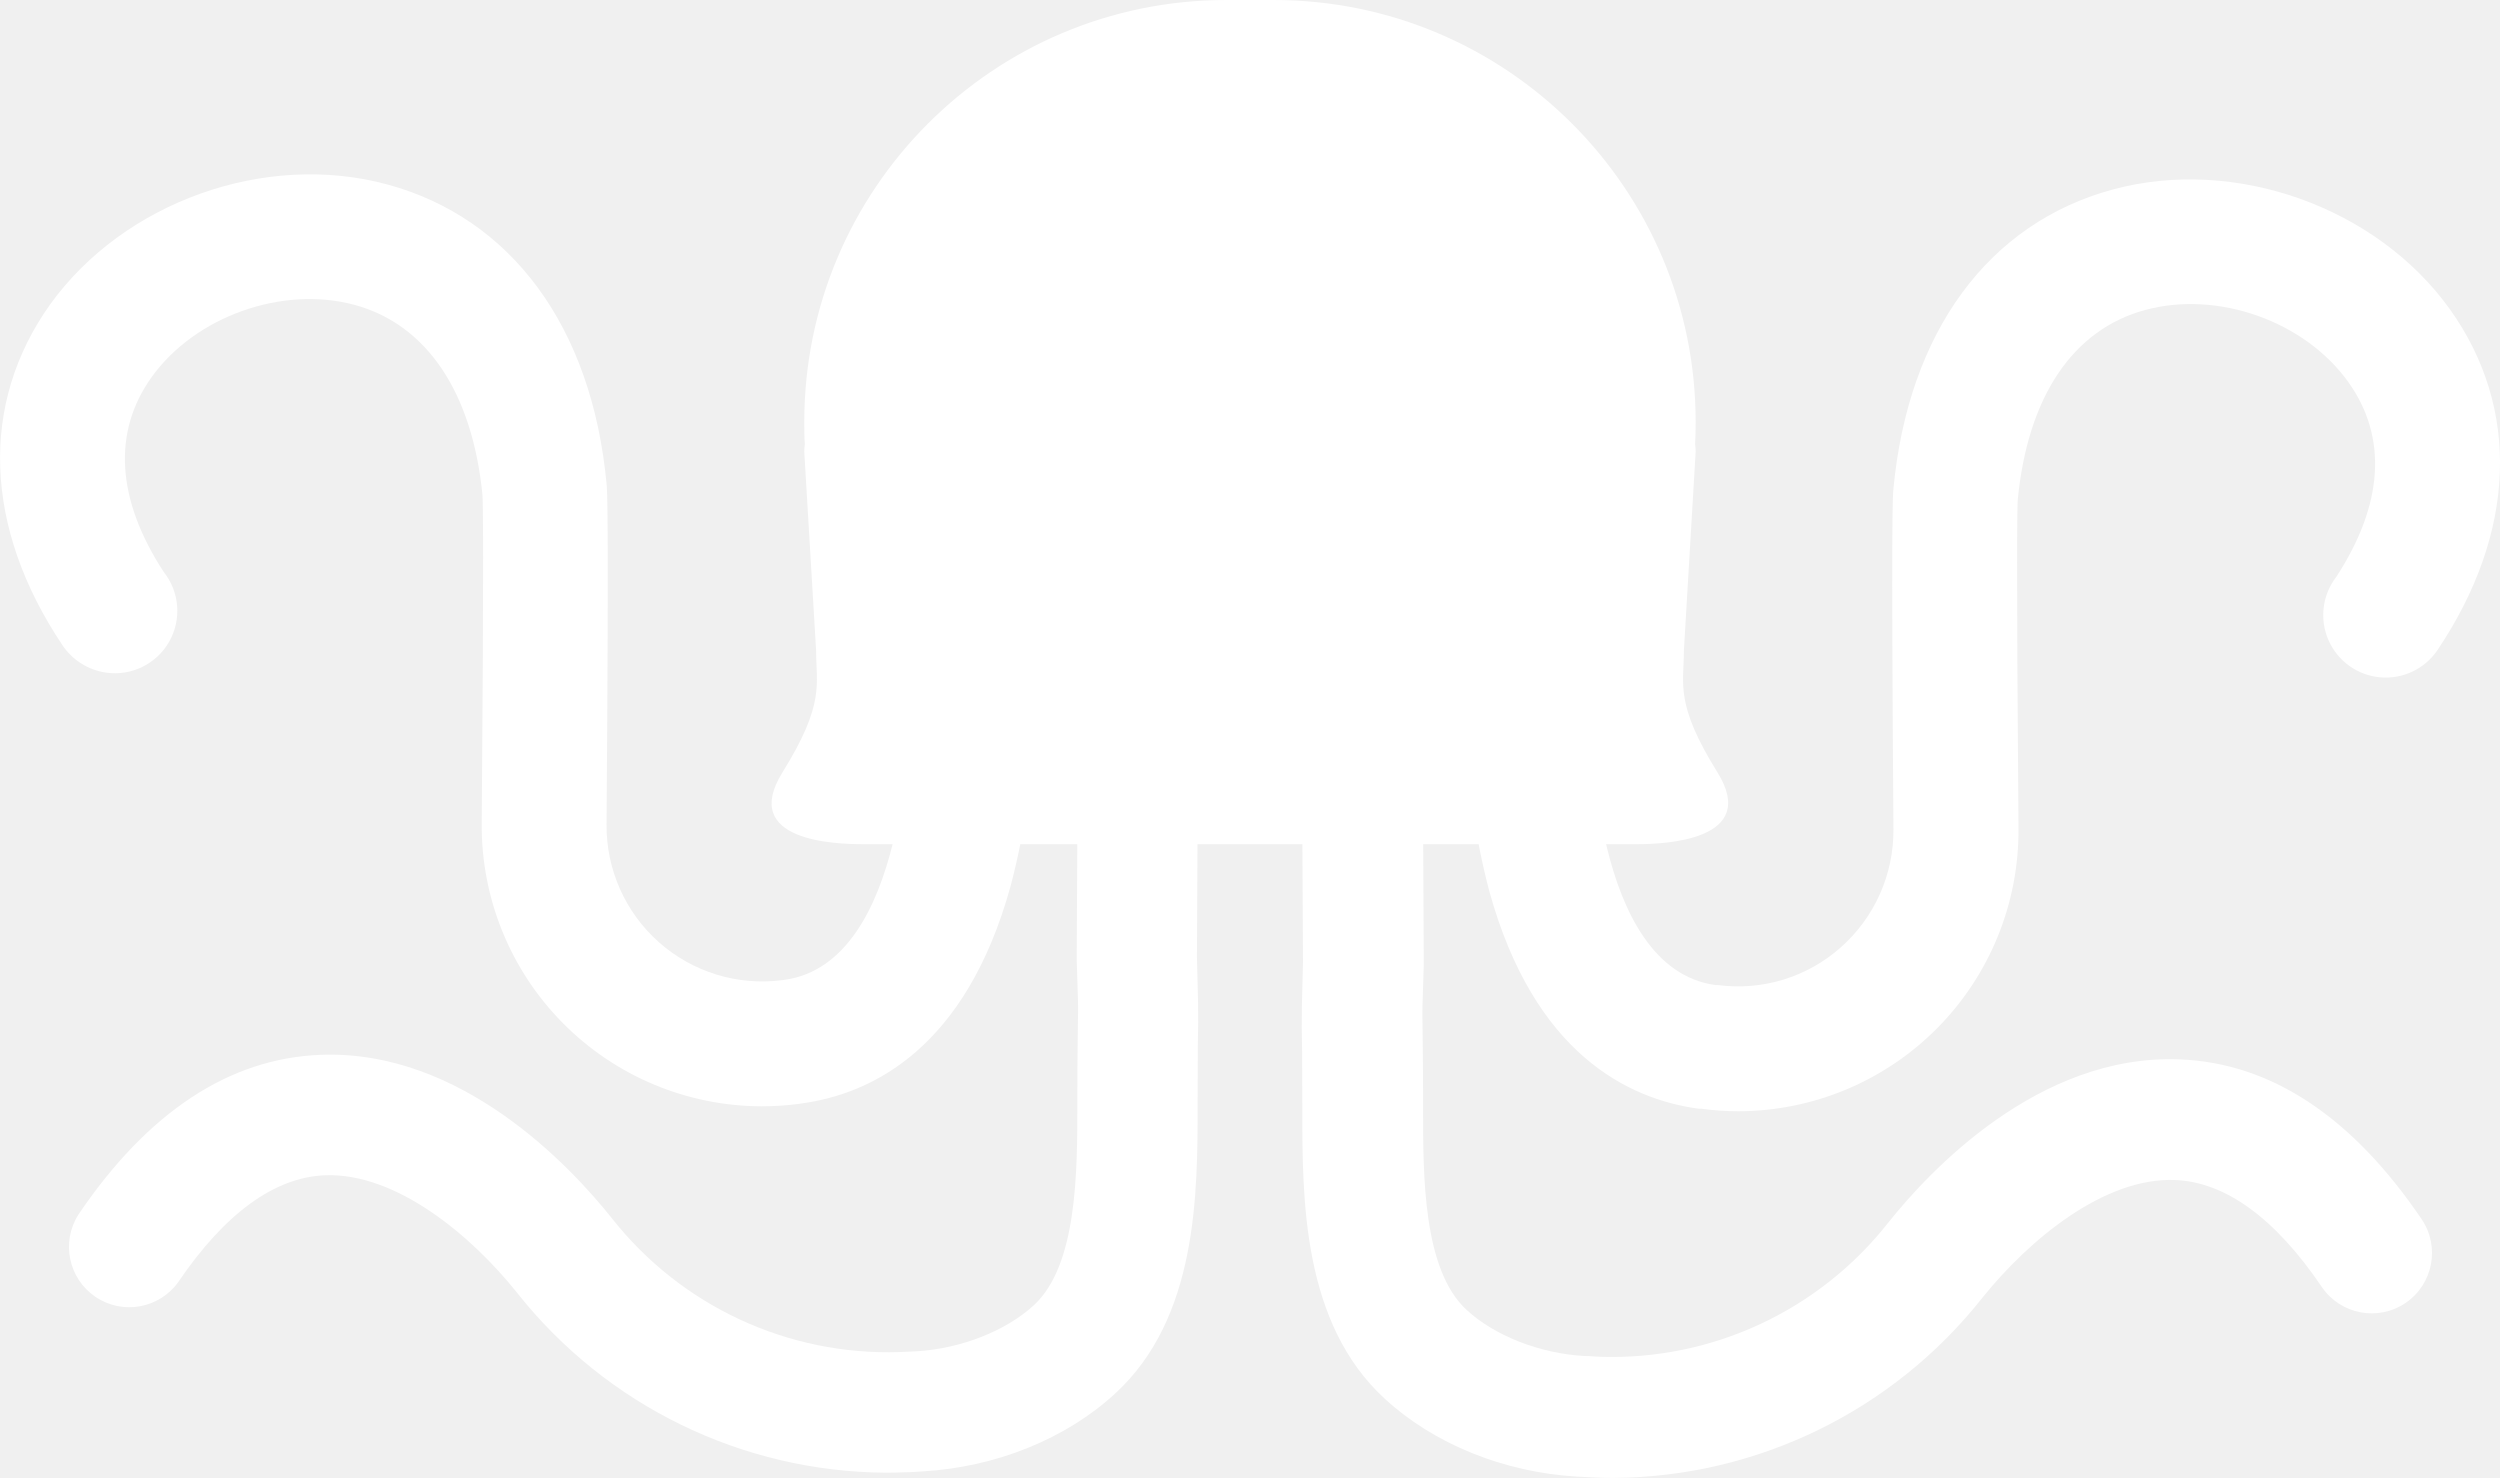
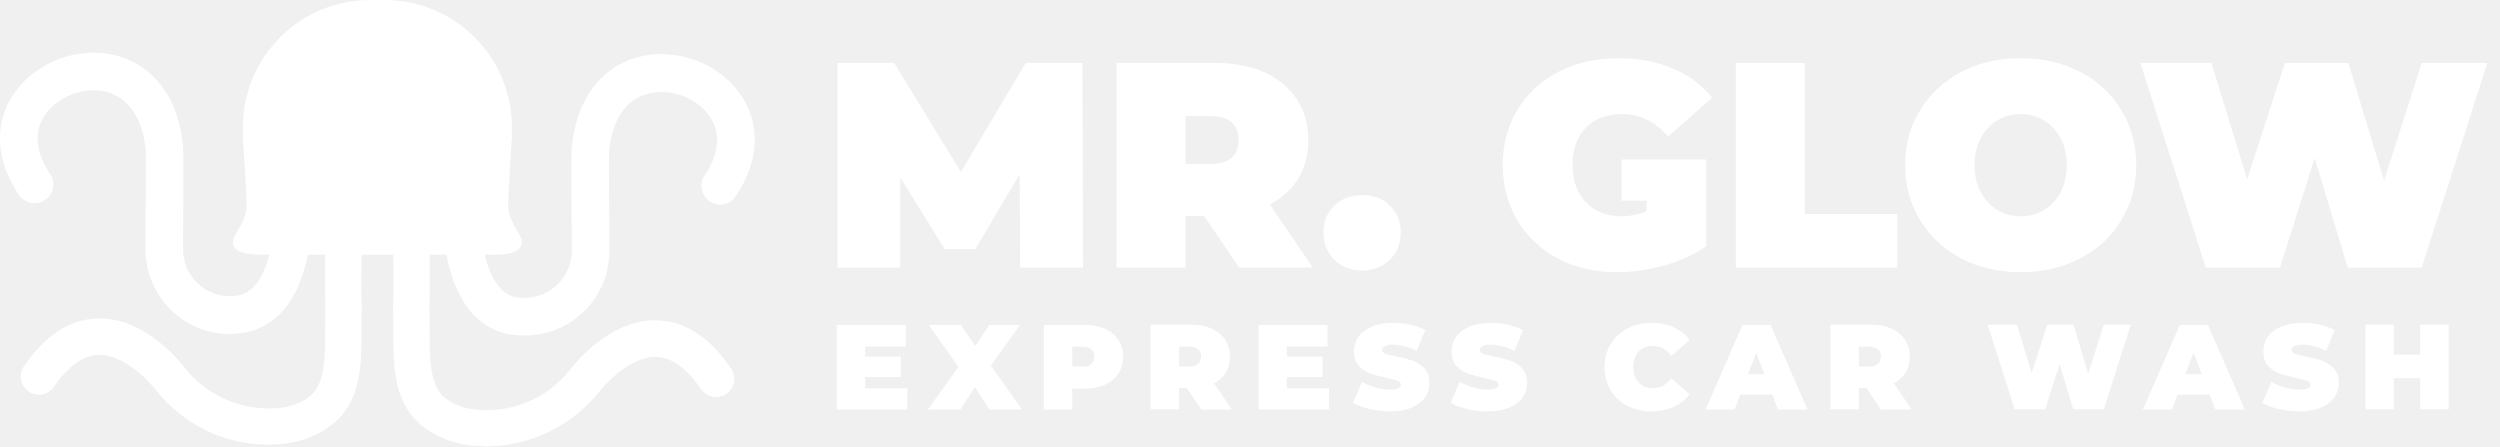
- <svg xmlns="http://www.w3.org/2000/svg" viewBox="0 0 363.28 214.76">
-   <defs>
-     <style>.cls-1{fill:#fff;}</style>
-   </defs>
-   <g id="Layer_2" data-name="Layer 2">
-     <g id="Layer_1-2" data-name="Layer 1">
-       <path class="cls-1" d="M128.71,214q1.36,0,2.73-.06c.92,0,1.81-.08,2.66-.13,10.63-.62,20.81-4.74,27.93-11.3,12-11,12-29,12-42.15v-.84c0-6.87.05-9.47.08-11,0-2.4,0-2.76-.18-9.44l.2-41.68a8.76,8.76,0,0,0-8.71-8.8h0a8.76,8.76,0,0,0-8.75,8.72l-.21,41.84c0,.12,0,.23,0,.35.22,6.54.22,6.66.18,8.67,0,1.62-.09,4.33-.09,11.37v.85c0,9.89,0,23.43-6.31,29.26-4.08,3.75-10.62,6.32-17.08,6.7l-2.38.11A51.09,51.09,0,0,1,88.89,177c-5.9-7.4-21.81-24.53-42.33-23.72-13.26.52-25.1,8.33-35.17,23.22a8.76,8.76,0,0,0,14.5,9.82c6.78-10,14-15.25,21.35-15.54,10.22-.39,21.14,8.59,27.95,17.14A68.88,68.88,0,0,0,128.71,214Z" />
-       <path class="cls-1" d="M110.68,160.76A40.77,40.77,0,0,1,70,119.62c.33-40.39.17-46.7.11-47.67C68.64,57,62,47.14,51.51,44.3S28.35,46,22.05,54.78c-5.74,8-5.13,17.79,1.74,28.33a9.07,9.07,0,0,1-8.32,14.64,9.22,9.22,0,0,1-6.4-4C-2.37,76.68-3,58.62,7.3,44.22,18,29.35,38.53,22,56.23,26.79,74.34,31.68,86,47.53,88.14,70.28c.1,1.07.34,3.56,0,49.49a22.62,22.62,0,0,0,25.51,22.66l.35-.05c18-2.45,18-37.83,18-38.19a9.07,9.07,0,0,1,18.13-.29,97.69,97.69,0,0,1-3.28,24.86c-6.5,23.57-20.12,30.19-30.4,31.59l-.39.06A41.64,41.64,0,0,1,110.68,160.76Z" />
-       <path class="cls-1" d="M234.56,214.76c-.91,0-1.81,0-2.73-.06l-2.66-.13c-10.63-.62-20.8-4.74-27.93-11.3-12-11-12-29-12-42.16v-.84c0-6.86-.05-9.47-.08-11,0-2.4,0-2.76.18-9.44l-.21-41.68a8.76,8.76,0,0,1,8.72-8.8h0A8.76,8.76,0,0,1,206.69,98l.2,41.85v.34c-.22,6.54-.22,6.66-.18,8.68,0,1.62.08,4.32.08,11.36v.85c0,9.89,0,23.44,6.32,29.26,4.07,3.76,10.62,6.33,17.08,6.7.76,0,1.55.09,2.38.12a51.13,51.13,0,0,0,41.82-19.5c5.9-7.4,21.81-24.53,42.33-23.72,13.26.51,25.09,8.33,35.17,23.22A8.76,8.76,0,1,1,337.38,187c-6.78-10-14-15.25-21.34-15.53-10.22-.4-21.14,8.59-28,17.14A68.88,68.88,0,0,1,234.56,214.76Z" />
-       <path class="cls-1" d="M252.59,161.48a40.78,40.78,0,0,0,40.72-41.13c-.33-40.4-.17-46.71-.11-47.68,1.44-15,8-24.8,18.57-27.64s23.16,1.67,29.46,10.48c5.74,8,5.13,17.79-1.75,28.33A9.08,9.08,0,1,0,354.2,94.46C365.65,77.4,366.3,59.35,356,44.94c-10.65-14.87-31.23-22.19-48.92-17.42C288.93,32.4,277.3,48.25,275.14,71c-.1,1.06-.34,3.56,0,49.49a22.68,22.68,0,0,1-7.67,17.19,22.45,22.45,0,0,1-17.85,5.46l-.34,0c-18-2.45-18-37.84-18-38.19a9.07,9.07,0,0,0-18.14-.29,98.21,98.21,0,0,0,3.28,24.86c6.51,23.57,20.13,30.19,30.41,31.59l.39,0A39.87,39.87,0,0,0,252.59,161.48Z" />
-       <path class="cls-1" d="M249.57,112.24c-6.22-10-4.88-12.81-4.88-17.7l1.71-28.89a8.32,8.32,0,0,0-.08-1.12c.06-1.06.08-2.12.08-3.19h0A61.33,61.33,0,0,0,185.07,0h-6.86a61.34,61.34,0,0,0-61.34,61.34h0c0,1.07,0,2.13.08,3.19a10.36,10.36,0,0,0-.08,1.12l1.72,28.89c0,4.89,1.33,7.7-4.89,17.7s7.69,10.43,11.68,10.43H237.9C241.88,122.67,255.72,122.12,249.57,112.24Z" />
+ <svg xmlns="http://www.w3.org/2000/svg" version="1.1" id="Layer_1" x="0px" y="0px" viewBox="0 0 1203.3 214.8" style="enable-background:new 0 0 1203.3 214.8;" xml:space="preserve">
+   <style type="text/css">
+ 	.st0{fill:#FFFFFF;}
+ </style>
+   <g id="Layer_2_1_">
+     <g id="Layer_1-2">
+       <path class="st0" d="M128.7,214c0.9,0,1.8,0,2.7-0.1c0.9,0,1.8-0.1,2.7-0.1c10.6-0.6,20.8-4.7,27.9-11.3c12-11,12-29,12-42.2v-0.8    c0-6.9,0.1-9.5,0.1-11c0-2.4,0-2.8-0.2-9.4l0.2-41.7c0-4.8-3.9-8.8-8.7-8.8l0,0c-4.8,0-8.7,3.9-8.8,8.7l-0.2,41.8    c0,0.1,0,0.2,0,0.4c0.2,6.5,0.2,6.7,0.2,8.7c0,1.6-0.1,4.3-0.1,11.4v0.9c0,9.9,0,23.4-6.3,29.3c-4.1,3.8-10.6,6.3-17.1,6.7    l-2.4,0.1C114.5,197,99,189.8,88.9,177c-5.9-7.4-21.8-24.5-42.3-23.7c-13.3,0.5-25.1,8.3-35.2,23.2c-2.6,4.1-1.4,9.5,2.7,12.1    c3.9,2.5,9.1,1.5,11.8-2.3c6.8-10,14-15.2,21.3-15.5c10.2-0.4,21.1,8.6,28,17.1C88.2,204.3,107.8,213.9,128.7,214z" />
+       <path class="st0" d="M110.7,160.8c-22.5,0-40.7-18.3-40.7-40.9c0-0.1,0-0.2,0-0.3c0.3-40.4,0.2-46.7,0.1-47.7    C68.6,57,62,47.1,51.5,44.3S28.4,46,22,54.8c-5.7,8-5.1,17.8,1.7,28.3c3.1,3.9,2.5,9.6-1.4,12.7c-1.9,1.5-4.4,2.2-6.9,1.9    c-2.6-0.4-4.9-1.8-6.4-4C-2.4,76.7-3,58.6,7.3,44.2C18,29.4,38.5,22,56.2,26.8C74.3,31.7,86,47.5,88.1,70.3    c0.1,1.1,0.3,3.6,0,49.5c-0.1,12.5,9.9,22.7,22.4,22.8c1,0,2.1-0.1,3.1-0.2l0.3-0.1c18-2.4,18-37.8,18-38.2c0.1-5,4.2-9,9.2-9    c4.8,0.1,8.7,3.9,8.9,8.7c0,8.4-1.1,16.7-3.3,24.9c-6.5,23.6-20.1,30.2-30.4,31.6l-0.4,0.1C114.3,160.6,112.5,160.8,110.7,160.8z" />
+       <path class="st0" d="M234.6,214.8c-0.9,0-1.8,0-2.7-0.1l-2.7-0.1c-10.6-0.6-20.8-4.7-27.9-11.3c-12-11-12-29-12-42.2v-0.8    c0-6.9-0.1-9.5-0.1-11c0-2.4,0-2.8,0.2-9.4l-0.2-41.7c0-4.8,3.9-8.8,8.7-8.8c0,0,0,0,0,0l0,0c4.8,0,8.8,3.8,8.8,8.7l0.2,41.9v0.3    c-0.2,6.5-0.2,6.7-0.2,8.7c0,1.6,0.1,4.3,0.1,11.4v0.9c0,9.9,0,23.4,6.3,29.3c4.1,3.8,10.6,6.3,17.1,6.7c0.8,0,1.6,0.1,2.4,0.1    c16.2,0.5,31.8-6.7,41.8-19.5c5.9-7.4,21.8-24.5,42.3-23.7c13.3,0.5,25.1,8.3,35.2,23.2c2.7,4,1.7,9.5-2.3,12.2    c-4,2.7-9.5,1.7-12.2-2.3c-6.8-10-14-15.2-21.3-15.5c-10.2-0.4-21.1,8.6-28,17.1C275.1,205,255.4,214.6,234.6,214.8z" />
+       <path class="st0" d="M252.6,161.5c22.5,0,40.8-18.3,40.7-40.8c0-0.1,0-0.2,0-0.3c-0.3-40.4-0.2-46.7-0.1-47.7    c1.4-15,8-24.8,18.6-27.6s23.2,1.7,29.5,10.5c5.7,8,5.1,17.8-1.8,28.3c-3.1,4-2.3,9.7,1.7,12.7c4,3.1,9.7,2.3,12.7-1.7    c0.1-0.2,0.2-0.3,0.3-0.5c11.4-17.1,12.1-35.1,1.8-49.5c-10.6-14.9-31.2-22.2-48.9-17.4c-18.2,4.9-29.8,20.7-31.9,43.5    c-0.1,1.1-0.3,3.6,0,49.5c0.1,6.6-2.7,12.8-7.7,17.2c-4.9,4.3-11.4,6.3-17.9,5.5h-0.3c-18-2.4-18-37.8-18-38.2    c0.1-5-3.9-9.1-8.9-9.2c-5-0.1-9.1,3.9-9.2,8.9c0,8.4,1.1,16.7,3.3,24.9c6.5,23.6,20.1,30.2,30.4,31.6h0.4    C249,161.4,250.8,161.5,252.6,161.5z" />
+       <path class="st0" d="M249.6,112.2c-6.2-10-4.9-12.8-4.9-17.7l1.7-28.9c0-0.4,0-0.7-0.1-1.1c0.1-1.1,0.1-2.1,0.1-3.2l0,0    C246.4,27.5,219,0,185.1,0c0,0,0,0,0,0h-6.9c-33.9,0-61.3,27.5-61.3,61.3l0,0c0,1.1,0,2.1,0.1,3.2c0,0.4-0.1,0.7-0.1,1.1l1.7,28.9    c0,4.9,1.3,7.7-4.9,17.7s7.7,10.4,11.7,10.4h112.5C241.9,122.7,255.7,122.1,249.6,112.2z" />
    </g>
  </g>
+   <g>
+     <path class="st0" d="M436.7,186.7v10.4h-33.9v-40.7H436v10.4h-19.6v4.8h17.2v9.9h-17.2v5.4H436.7z" />
+     <path class="st0" d="M476.2,197.1l-7-10.9l-6.9,10.9h-15.7l14.7-20.5l-14.2-20.2h15.4l6.9,10.2l6.8-10.2h14.8L476.9,176l15,21.1   H476.2z" />
+     <path class="st0" d="M531.8,158.2c2.8,1.2,4.9,3,6.5,5.4c1.5,2.3,2.3,5,2.3,8.1c0,3.1-0.8,5.8-2.3,8.1c-1.5,2.3-3.7,4.1-6.5,5.4   c-2.8,1.2-6.1,1.9-9.8,1.9h-5.9v10h-13.7v-40.7H522C525.8,156.3,529,157,531.8,158.2z M525.3,175.2c0.9-0.8,1.4-2,1.4-3.5   c0-1.5-0.5-2.7-1.4-3.5c-0.9-0.8-2.3-1.3-4.2-1.3h-5v9.5h5C523,176.5,524.4,176.1,525.3,175.2z" />
+     <path class="st0" d="M571.2,186.8h-3.7v10.2h-13.7v-40.7h19.6c3.8,0,7,0.6,9.8,1.9c2.8,1.2,4.9,3,6.5,5.4c1.5,2.3,2.3,5,2.3,8.1   c0,2.9-0.7,5.5-2,7.6c-1.3,2.2-3.2,3.9-5.7,5.2l8.6,12.6h-14.7L571.2,186.8z M576.7,168.2c-0.9-0.8-2.3-1.3-4.2-1.3h-5v9.5h5   c1.9,0,3.3-0.4,4.2-1.3c0.9-0.8,1.4-2,1.4-3.5C578.1,170.2,577.6,169,576.7,168.2z" />
+     <path class="st0" d="M639.7,186.7v10.4h-33.9v-40.7H639v10.4h-19.6v4.8h17.2v9.9h-17.2v5.4H639.7z" />
+     <path class="st0" d="M659.1,196.9c-3.2-0.8-5.8-1.8-7.9-3.1l4.4-10c1.9,1.1,4.1,2,6.5,2.7c2.4,0.7,4.7,1,6.9,1   c1.9,0,3.3-0.2,4.1-0.6c0.8-0.4,1.2-0.9,1.2-1.7c0-0.9-0.5-1.5-1.6-1.9c-1.1-0.4-2.8-0.9-5.3-1.4c-3.1-0.7-5.8-1.4-7.9-2.1   c-2.1-0.8-3.9-2-5.5-3.7c-1.6-1.7-2.3-4.1-2.3-7c0-2.6,0.7-4.9,2.2-7c1.4-2.1,3.6-3.7,6.4-4.9c2.9-1.2,6.3-1.8,10.4-1.8   c2.8,0,5.5,0.3,8.2,0.9c2.7,0.6,5.1,1.5,7.1,2.6l-4.1,10c-4-2-7.8-3-11.3-3c-3.5,0-5.3,0.9-5.3,2.6c0,0.8,0.5,1.4,1.6,1.8   c1,0.4,2.8,0.8,5.2,1.3c3.1,0.6,5.7,1.3,7.9,2c2.1,0.8,4,2,5.6,3.7c1.6,1.7,2.4,4,2.4,7c0,2.6-0.7,4.9-2.2,7   c-1.4,2.1-3.6,3.7-6.4,4.9c-2.9,1.2-6.3,1.8-10.4,1.8C665.6,198,662.3,197.6,659.1,196.9z" />
+     <path class="st0" d="M706.1,196.9c-3.2-0.8-5.8-1.8-7.9-3.1l4.4-10c1.9,1.1,4.1,2,6.5,2.7c2.4,0.7,4.7,1,6.9,1   c1.9,0,3.3-0.2,4.1-0.6c0.8-0.4,1.2-0.9,1.2-1.7c0-0.9-0.5-1.5-1.6-1.9c-1.1-0.4-2.8-0.9-5.3-1.4c-3.1-0.7-5.8-1.4-7.9-2.1   c-2.1-0.8-3.9-2-5.5-3.7c-1.6-1.7-2.3-4.1-2.3-7c0-2.6,0.7-4.9,2.2-7c1.4-2.1,3.6-3.7,6.4-4.9c2.9-1.2,6.3-1.8,10.4-1.8   c2.8,0,5.5,0.3,8.2,0.9c2.7,0.6,5.1,1.5,7.1,2.6l-4.1,10c-4-2-7.8-3-11.3-3c-3.5,0-5.3,0.9-5.3,2.6c0,0.8,0.5,1.4,1.6,1.8   c1,0.4,2.8,0.8,5.2,1.3c3.1,0.6,5.7,1.3,7.9,2c2.1,0.8,4,2,5.6,3.7c1.6,1.7,2.4,4,2.4,7c0,2.6-0.7,4.9-2.2,7   c-1.4,2.1-3.6,3.7-6.4,4.9c-2.9,1.2-6.3,1.8-10.4,1.8C712.5,198,709.3,197.6,706.1,196.9z" />
+     <path class="st0" d="M783.3,195.3c-3.5-1.8-6.2-4.3-8.1-7.6c-2-3.2-2.9-6.9-2.9-11c0-4.1,1-7.8,2.9-11c2-3.2,4.7-5.8,8.1-7.6   c3.5-1.8,7.3-2.7,11.6-2.7c4,0,7.5,0.7,10.6,2.1c3.1,1.4,5.7,3.4,7.7,6.1l-8.7,7.7c-2.5-3.2-5.5-4.8-8.9-4.8   c-2.9,0-5.2,0.9-6.9,2.8c-1.7,1.8-2.6,4.3-2.6,7.4c0,3.1,0.9,5.6,2.6,7.4c1.7,1.8,4.1,2.8,6.9,2.8c3.4,0,6.4-1.6,8.9-4.8l8.7,7.7   c-2,2.6-4.6,4.7-7.7,6.1c-3.1,1.4-6.6,2.1-10.6,2.1C790.7,198,786.8,197.1,783.3,195.3z" />
+     <path class="st0" d="M853.1,190h-15.5l-2.7,7.1h-14l17.8-40.7h13.5l17.8,40.7h-14.2L853.1,190z M849.3,180.1l-4-10.2l-4,10.2H849.3   z" />
+     <path class="st0" d="M898.4,186.8h-3.7v10.2H881v-40.7h19.6c3.8,0,7,0.6,9.8,1.9c2.8,1.2,4.9,3,6.5,5.4c1.5,2.3,2.3,5,2.3,8.1   c0,2.9-0.7,5.5-2,7.6c-1.3,2.2-3.2,3.9-5.7,5.2l8.6,12.6h-14.7L898.4,186.8z M903.9,168.2c-0.9-0.8-2.3-1.3-4.2-1.3h-5v9.5h5   c1.9,0,3.3-0.4,4.2-1.3c0.9-0.8,1.4-2,1.4-3.5C905.3,170.2,904.9,169,903.9,168.2z" />
+     <path class="st0" d="M1025.6,156.3l-13,40.7h-14.7l-6.6-21.8l-6.9,21.8h-14.7l-13-40.7h14.1l7.1,23.2l7.5-23.2h12.6l7.1,23.5   l7.5-23.5H1025.6z" />
+     <path class="st0" d="M1063.6,190h-15.5l-2.7,7.1h-14l17.8-40.7h13.5l17.8,40.7h-14.2L1063.6,190z M1059.8,180.1l-4-10.2l-4,10.2   H1059.8z" />
+     <path class="st0" d="M1096.8,196.9c-3.2-0.8-5.8-1.8-7.9-3.1l4.4-10c1.9,1.1,4.1,2,6.5,2.7c2.4,0.7,4.7,1,6.9,1   c1.9,0,3.3-0.2,4.1-0.6c0.8-0.4,1.2-0.9,1.2-1.7c0-0.9-0.5-1.5-1.6-1.9c-1.1-0.4-2.8-0.9-5.3-1.4c-3.1-0.7-5.8-1.4-7.9-2.1   c-2.1-0.8-3.9-2-5.5-3.7c-1.6-1.7-2.3-4.1-2.3-7c0-2.6,0.7-4.9,2.2-7c1.4-2.1,3.6-3.7,6.4-4.9c2.9-1.2,6.3-1.8,10.4-1.8   c2.8,0,5.5,0.3,8.2,0.9c2.7,0.6,5.1,1.5,7.1,2.6l-4.1,10c-4-2-7.8-3-11.3-3c-3.5,0-5.3,0.9-5.3,2.6c0,0.8,0.5,1.4,1.6,1.8   c1,0.4,2.8,0.8,5.2,1.3c3.1,0.6,5.7,1.3,7.9,2c2.1,0.8,4,2,5.6,3.7c1.6,1.7,2.4,4,2.4,7c0,2.6-0.7,4.9-2.2,7   c-1.4,2.1-3.6,3.7-6.4,4.9c-2.9,1.2-6.3,1.8-10.4,1.8C1103.3,198,1100,197.6,1096.8,196.9z" />
+     <path class="st0" d="M1178.6,156.3v40.7h-13.7v-15h-12.7v15h-13.7v-40.7h13.7v14.4h12.7v-14.4H1178.6z" />
+   </g>
+   <g>
+     <polygon class="st0" points="493.7,30.3 462.5,82.8 430.4,30.3 403.1,30.3 403.1,128.8 433.3,128.8 433.3,85.4 454.7,119.9    469.4,119.9 490.8,83.9 491,128.8 521.3,128.8 521,30.3  " />
+     <path class="st0" d="M624.9,85.9c3.2-5.3,4.8-11.4,4.8-18.4c0-7.5-1.8-14.1-5.5-19.7c-3.7-5.6-8.9-9.9-15.6-13   c-6.8-3-14.7-4.5-23.8-4.5h-47.4v98.5h33.2V104h9l16.8,24.8h35.5l-20.7-30.4C617.1,95.3,621.7,91.1,624.9,85.9z M592.8,75.9   c-2.3,2-5.6,3-10.1,3h-12.1V55.9h12.1c4.5,0,7.9,1,10.1,3c2.3,2,3.4,4.9,3.4,8.5C596.2,71.1,595.1,73.9,592.8,75.9z" />
+     <path class="st0" d="M655.6,93.9c-5.3,0-9.8,1.7-13.3,5c-3.5,3.3-5.3,7.7-5.3,13s1.8,9.7,5.3,13.2c3.5,3.4,8,5.1,13.3,5.1   s9.8-1.7,13.3-5.1c3.5-3.4,5.3-7.8,5.3-13.2s-1.8-9.7-5.3-13C665.4,95.5,661,93.9,655.6,93.9z" />
+     <path class="st0" d="M780.8,54.9c8.5,0,15.9,3.6,22.1,10.8L824.1,47c-5.1-6.2-11.4-10.9-19.1-14.1c-7.7-3.2-16.3-4.9-26-4.9   c-10.7,0-20.3,2.2-28.8,6.5c-8.5,4.4-15.1,10.5-19.8,18.3c-4.7,7.8-7.1,16.7-7.1,26.7c0,9.9,2.4,18.8,7.1,26.7   c4.7,7.8,11.3,13.9,19.6,18.3c8.4,4.4,17.8,6.5,28.3,6.5c7.4,0,15-1.1,22.7-3.2c7.7-2.2,14.5-5.3,20.3-9.3V76.8h-27.7h-1.1h-12   v19.8h12v5.1c-3.8,1.6-7.9,2.4-12.1,2.4c-7.1,0-12.8-2.3-17.1-6.8c-4.3-4.5-6.4-10.5-6.4-17.9c0-7.6,2.2-13.6,6.5-18   C767.6,57.1,773.4,54.9,780.8,54.9z" />
+     <polygon class="st0" points="868.7,30.3 835.5,30.3 835.5,128.8 913.2,128.8 913.2,103 868.7,103  " />
+     <path class="st0" d="M1001.2,34.6c-8.4-4.4-18-6.6-28.6-6.6c-10.6,0-20.1,2.2-28.6,6.6C935.6,39,929,45.2,924.2,53   c-4.8,7.8-7.2,16.7-7.2,26.5c0,9.9,2.4,18.7,7.2,26.5c4.8,7.8,11.4,14,19.8,18.4c8.4,4.4,18,6.6,28.6,6.6c10.6,0,20.1-2.2,28.6-6.6   c8.4-4.4,15.1-10.5,19.8-18.4c4.8-7.8,7.2-16.7,7.2-26.5c0-9.9-2.4-18.7-7.2-26.5C1016.3,45.2,1009.7,39,1001.2,34.6z M991.8,92.5   c-2,3.7-4.6,6.6-8,8.6c-3.3,2-7.1,3-11.2,3c-4.1,0-7.9-1-11.2-3c-3.3-2-6-4.9-8-8.6c-2-3.7-3-8-3-13c0-5,1-9.3,3-13   c2-3.7,4.6-6.6,8-8.6c3.3-2,7.1-3,11.2-3c4.1,0,7.9,1,11.2,3c3.3,2,6,4.9,8,8.6c2,3.7,3,8,3,13C994.7,84.5,993.8,88.8,991.8,92.5z" />
+     <polygon class="st0" points="1165.6,30.3 1147.5,87 1130.3,30.3 1099.8,30.3 1081.6,86.3 1064.4,30.3 1030.2,30.3 1061.7,128.8    1097.4,128.8 1114.1,76.1 1130,128.8 1165.6,128.8 1197.2,30.3  " />
+   </g>
</svg>
